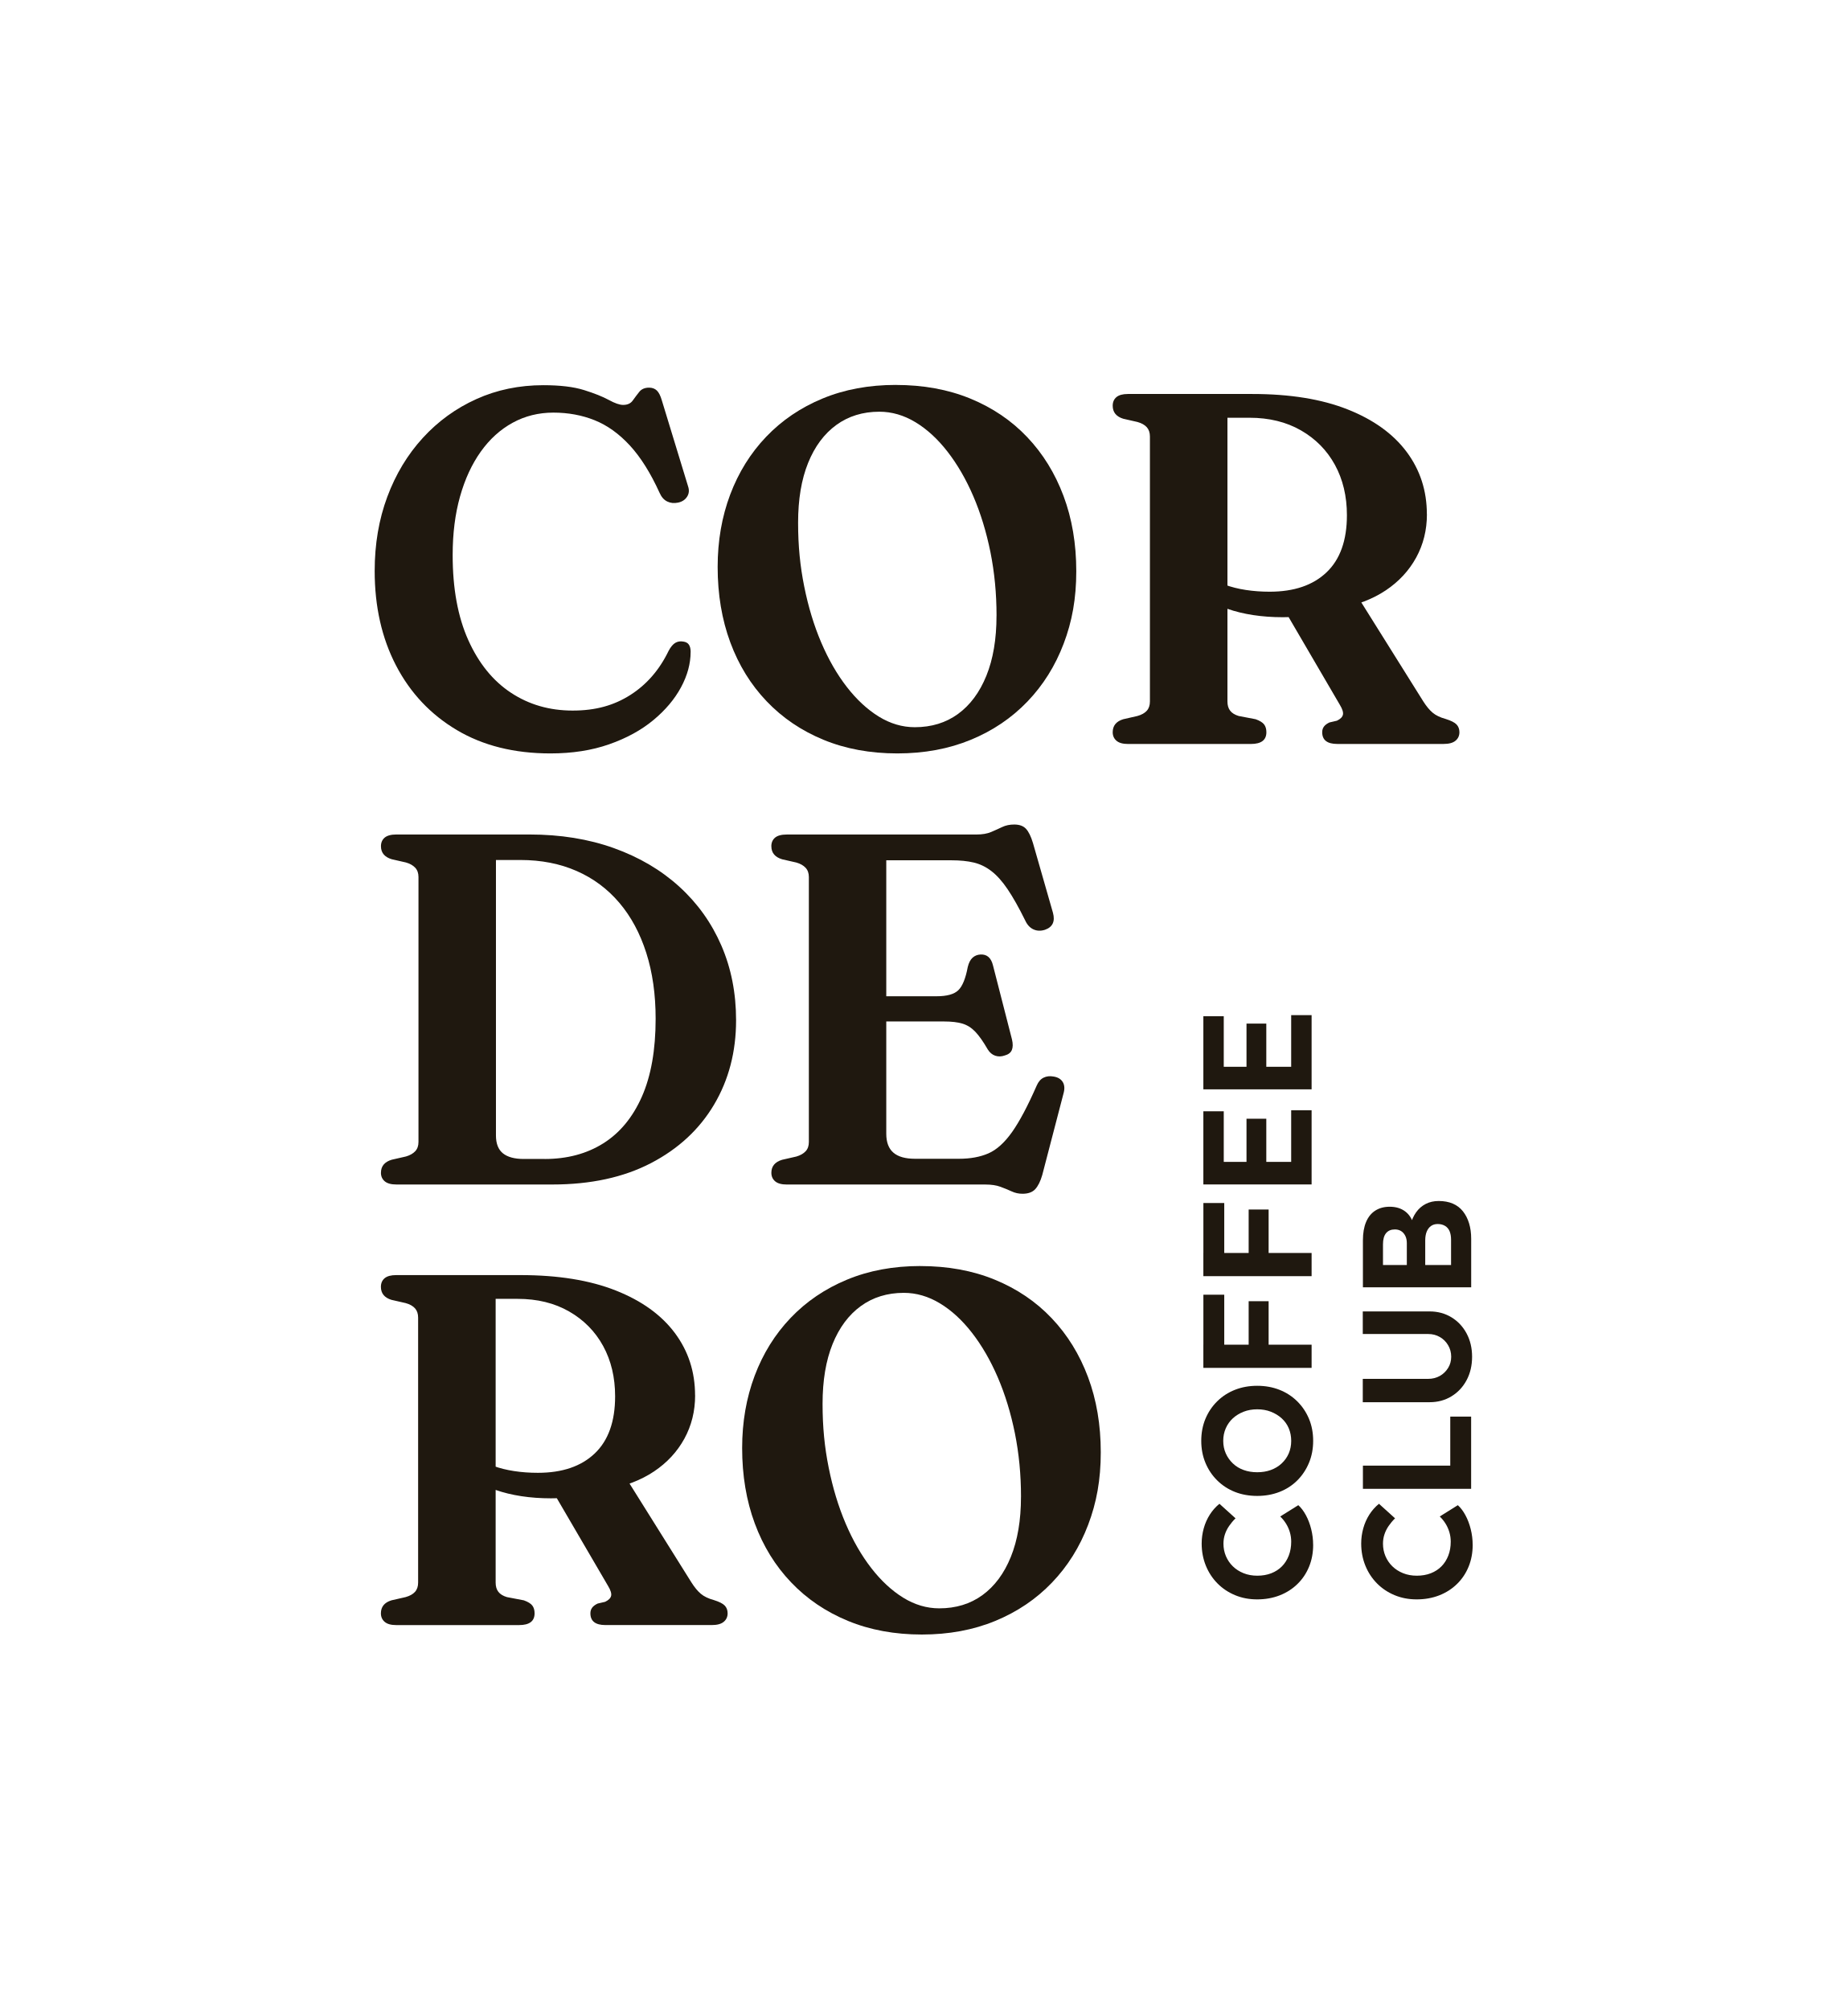
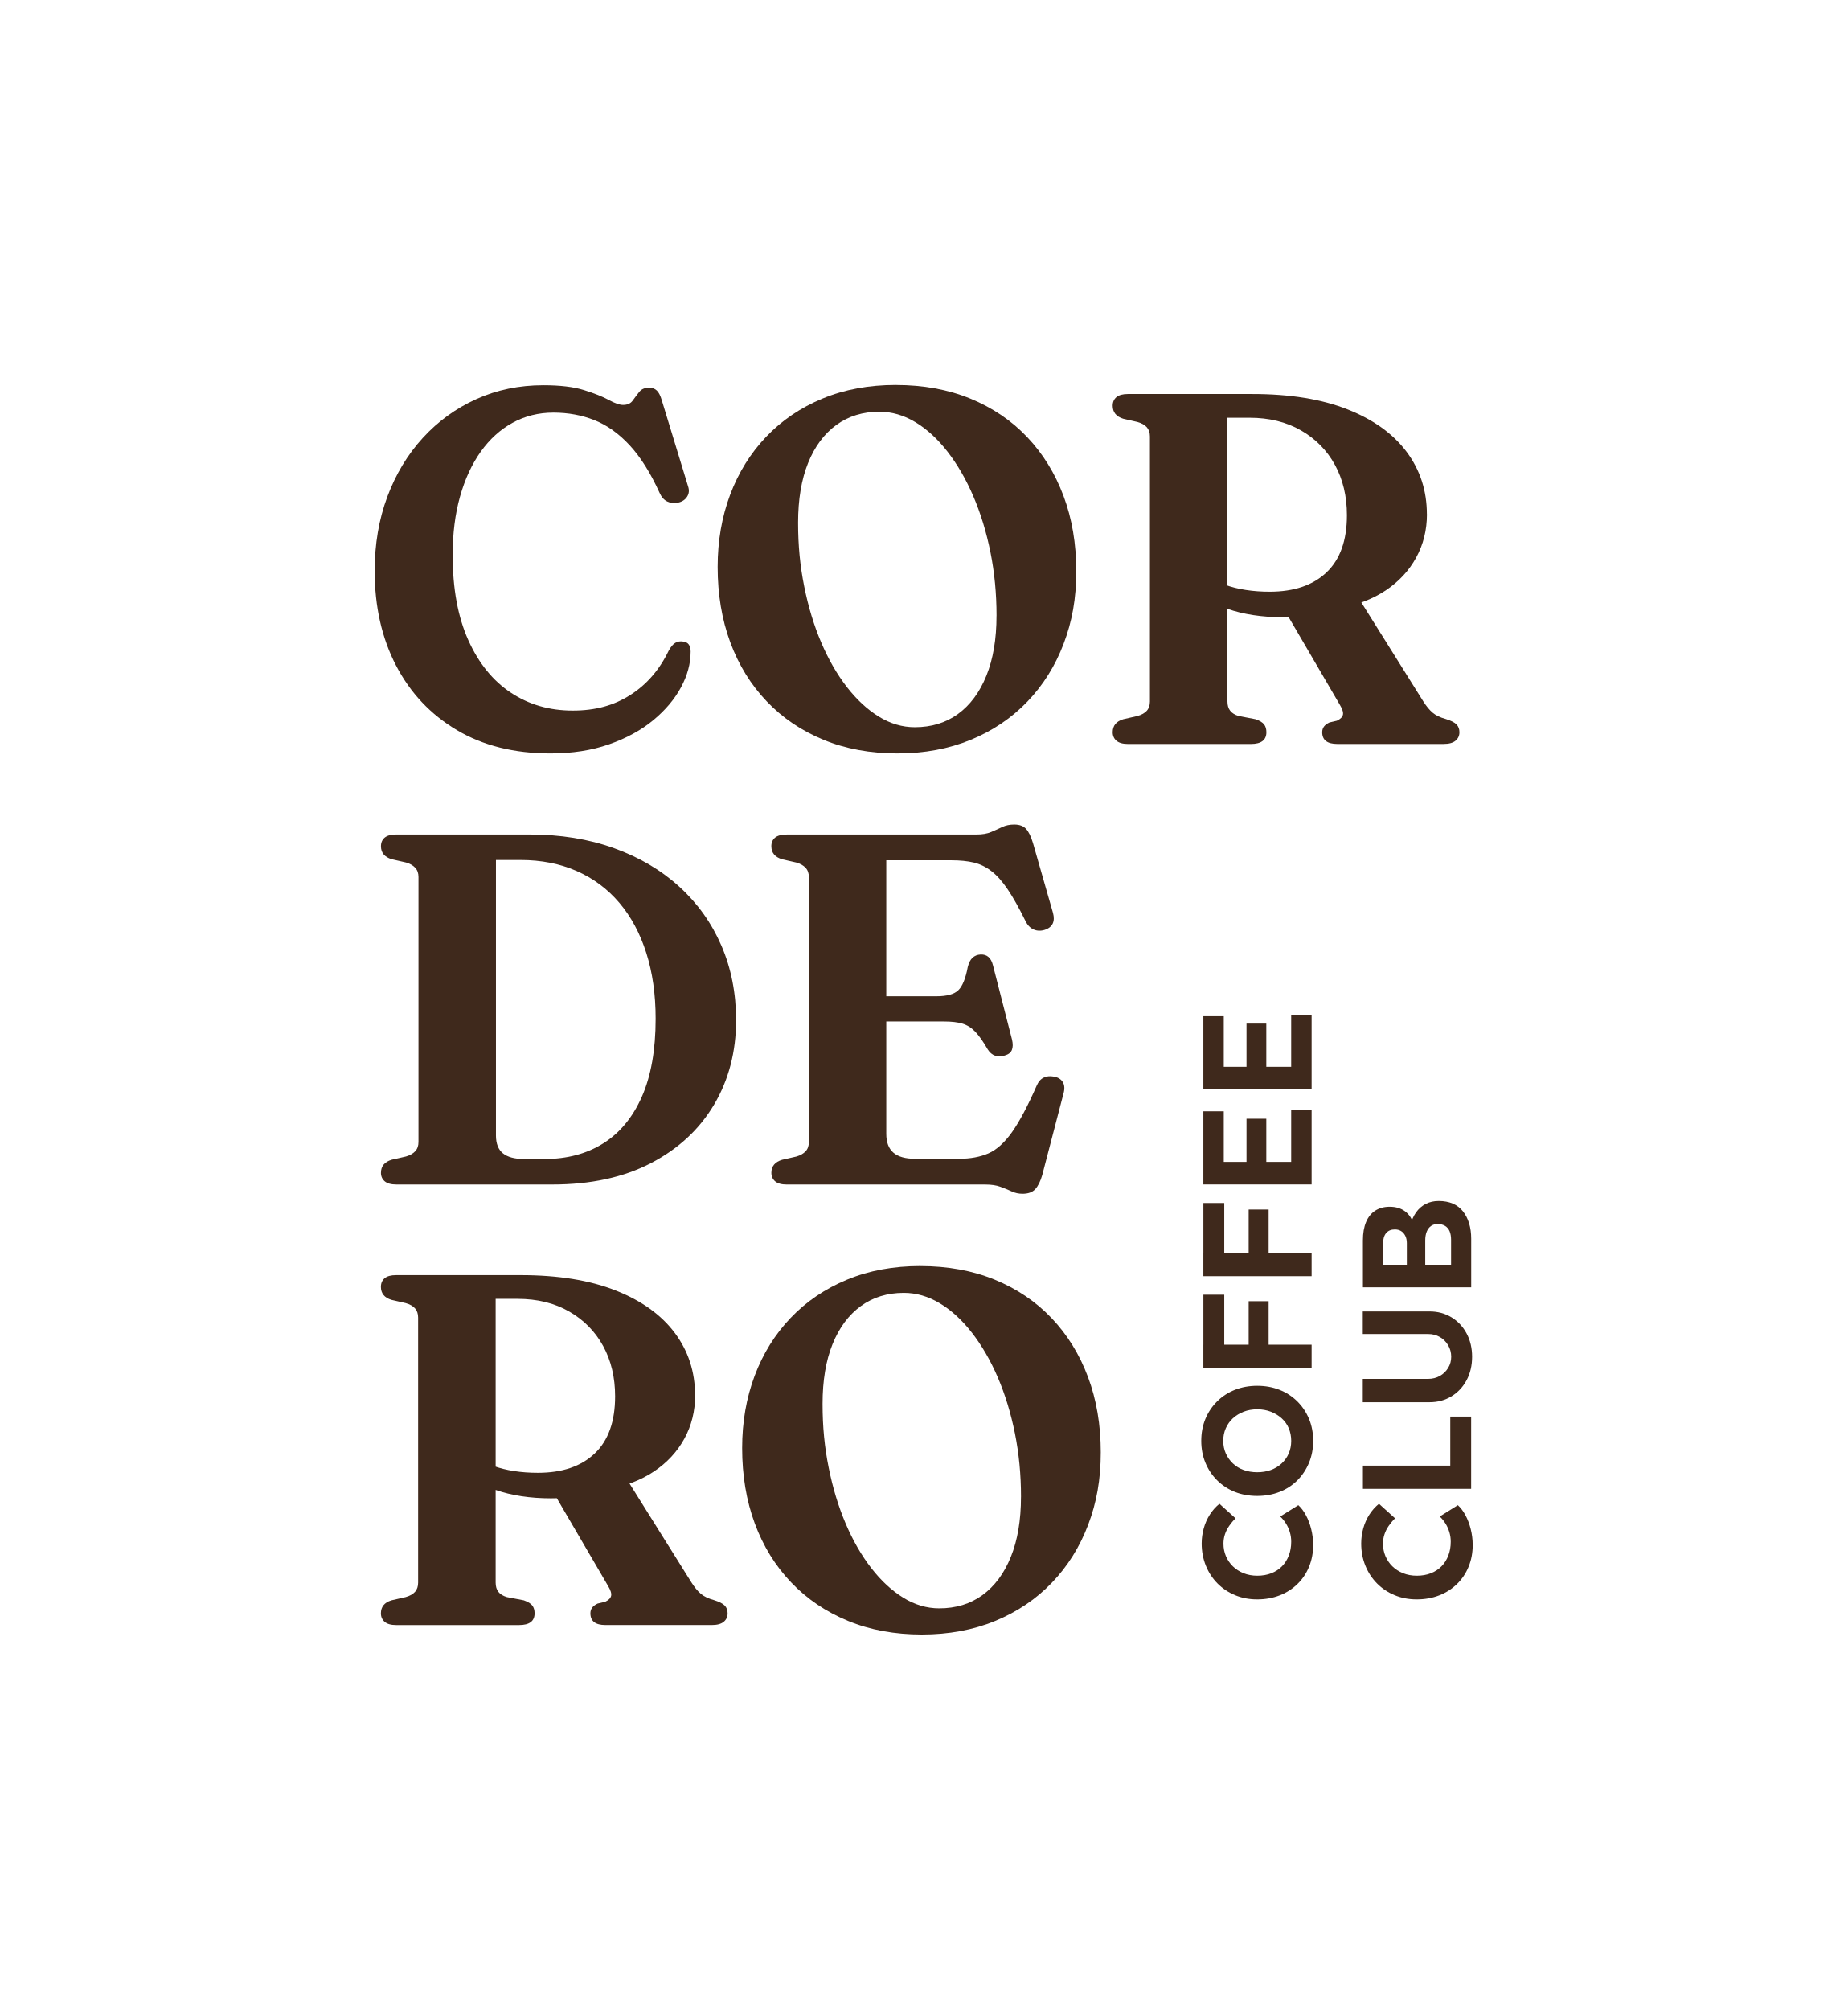
<svg xmlns="http://www.w3.org/2000/svg" id="Layer_1" data-name="Layer 1" viewBox="0 0 676.53 735.92">
  <defs>
    <style>
      .cls-1 {
        fill: none;
      }

      .cls-2 {
-         fill: #1f180f;
+         fill: #3F291C;
      }
    </style>
  </defs>
  <g>
    <g>
      <path class="cls-2" d="M252.91,238.7c0,4.27-1.17,8.59-3.52,12.95-2.35,4.36-5.74,8.37-10.16,12.03-4.42,3.66-9.81,6.61-16.16,8.83-6.35,2.23-13.52,3.34-21.51,3.34-13.24,0-24.67-2.85-34.28-8.56-9.61-5.71-17.02-13.58-22.24-23.61-5.22-10.04-7.83-21.59-7.83-34.64,0-9.82,1.54-18.87,4.62-27.14,3.08-8.27,7.41-15.45,13-21.56,5.58-6.1,12.13-10.85,19.63-14.23,7.5-3.39,15.68-5.08,24.53-5.08,6.1,0,11.06.59,14.87,1.78,3.81,1.19,6.83,2.4,9.06,3.61,2.23,1.22,3.98,1.83,5.27,1.83,1.59,0,2.76-.53,3.52-1.6.76-1.07,1.56-2.12,2.38-3.16s2.03-1.56,3.61-1.56c1.16,0,2.11.35,2.84,1.05.73.7,1.34,1.91,1.83,3.61l9.61,31.48c.48,1.4.36,2.67-.37,3.8-.73,1.13-1.83,1.84-3.29,2.15-1.47.31-2.8.17-3.98-.41-1.19-.58-2.12-1.63-2.79-3.16-3.3-7.26-6.93-13.04-10.89-17.35-3.97-4.3-8.27-7.38-12.9-9.24-4.64-1.86-9.68-2.79-15.1-2.79s-10.41,1.24-14.92,3.71c-4.52,2.47-8.41,6-11.67,10.57-3.27,4.58-5.8,10.05-7.6,16.43-1.8,6.38-2.7,13.53-2.7,21.46,0,12.26,1.91,22.64,5.72,31.12,3.81,8.48,9.01,14.9,15.61,19.26,6.59,4.36,14.13,6.54,22.61,6.54s15.16-1.91,21.14-5.72c5.98-3.81,10.65-9.2,14.01-16.16.79-1.47,1.61-2.44,2.47-2.93.86-.49,1.8-.64,2.84-.46.98.12,1.68.5,2.11,1.14.42.64.64,1.51.64,2.61Z" />
      <path class="cls-2" d="M328.05,140.94c10.07,0,19.16,1.66,27.28,4.99,8.11,3.33,15.06,8.02,20.82,14.09,5.77,6.07,10.21,13.26,13.32,21.56,3.11,8.3,4.67,17.48,4.67,27.55s-1.54,18.43-4.62,26.54c-3.08,8.12-7.5,15.18-13.27,21.19s-12.68,10.68-20.73,14c-8.05,3.32-17.02,4.99-26.91,4.99s-18.96-1.66-27.04-4.99c-8.08-3.33-15.02-8.02-20.82-14.1-5.8-6.07-10.24-13.27-13.32-21.6-3.08-8.33-4.62-17.53-4.62-27.6,0-9.52,1.53-18.33,4.58-26.45,3.05-8.11,7.44-15.18,13.18-21.19,5.74-6.01,12.62-10.68,20.64-14,8.02-3.33,16.98-4.99,26.86-4.99ZM364.94,225.42c0-8.11-.75-15.88-2.24-23.29-1.5-7.41-3.59-14.23-6.27-20.46s-5.83-11.65-9.43-16.29c-3.6-4.64-7.52-8.24-11.76-10.8-4.24-2.56-8.65-3.84-13.22-3.84-6.04,0-11.29,1.62-15.75,4.85-4.45,3.24-7.9,7.87-10.34,13.91-2.44,6.04-3.66,13.33-3.66,21.88s.74,15.89,2.24,23.34c1.49,7.44,3.57,14.28,6.22,20.5,2.66,6.22,5.78,11.65,9.38,16.29,3.6,4.64,7.5,8.25,11.71,10.85,4.21,2.59,8.61,3.89,13.18,3.89,6.1,0,11.38-1.61,15.83-4.85,4.45-3.24,7.92-7.9,10.39-14s3.71-13.42,3.71-21.97Z" />
      <path class="cls-2" d="M522.55,188.27c0,5.8-1.32,11.09-3.94,15.88-2.63,4.79-6.34,8.79-11.12,11.99-4.79,3.2-10.54,5.41-17.25,6.64-2.44.43-4.73.88-6.87,1.37-2.14.49-4.27.92-6.41,1.28-2.14.37-4.55.55-7.23.55-3.78,0-7.38-.26-10.8-.78-3.41-.52-6.56-1.28-9.42-2.29-2.87-1.01-5.4-2.18-7.6-3.52l.55-8.42c1.77,1.22,3.81,2.26,6.13,3.11,2.32.86,4.87,1.5,7.64,1.92,2.78.43,5.69.64,8.74.64,8.91,0,15.85-2.36,20.82-7.09,4.97-4.73,7.46-11.7,7.46-20.91,0-6.96-1.47-13.1-4.39-18.44-2.93-5.34-7.08-9.55-12.45-12.63-5.37-3.08-11.66-4.62-18.86-4.62h-8.05v103.88c0,1.4.33,2.53,1,3.39.67.86,1.71,1.5,3.11,1.92l6.22,1.19c1.53.55,2.56,1.19,3.11,1.92.55.73.82,1.68.82,2.84,0,2.87-1.89,4.3-5.67,4.3h-45.03c-1.89,0-3.3-.4-4.21-1.19-.91-.79-1.37-1.83-1.37-3.11,0-2.38,1.28-3.97,3.85-4.76l5.21-1.19c1.53-.43,2.67-1.07,3.43-1.92.76-.85,1.14-1.98,1.14-3.39v-97.02c0-1.4-.38-2.53-1.14-3.39-.76-.85-1.91-1.5-3.43-1.92l-5.21-1.19c-2.56-.79-3.85-2.38-3.85-4.76,0-1.34.46-2.39,1.37-3.16.92-.76,2.32-1.14,4.21-1.14h45.58c13.73,0,25.34,1.88,34.83,5.63,9.49,3.75,16.7,8.94,21.65,15.56,4.94,6.62,7.41,14.23,7.41,22.84ZM469.73,222.22l27.83-3.2,23.61,37.71c1.16,1.83,2.32,3.24,3.48,4.21,1.16.98,2.74,1.74,4.76,2.29,1.95.61,3.28,1.28,3.98,2.01.7.73,1.06,1.68,1.06,2.84,0,1.28-.47,2.32-1.42,3.11-.95.8-2.4,1.19-4.35,1.19h-38.99c-3.66,0-5.49-1.43-5.49-4.3,0-.79.21-1.48.64-2.06.43-.58,1.1-1.08,2.01-1.51l2.74-.64c1.28-.61,2.01-1.34,2.2-2.2.19-.85-.18-2.04-1.1-3.57l-20.96-35.88Z" />
      <path class="cls-2" d="M139.51,429.37c0-2.38,1.31-3.97,3.94-4.76l5.22-1.19c1.47-.43,2.59-1.07,3.39-1.92.79-.85,1.19-1.98,1.19-3.39v-97.02c0-1.4-.4-2.53-1.19-3.39-.8-.85-1.92-1.5-3.39-1.92l-5.22-1.19c-2.62-.79-3.94-2.38-3.94-4.76,0-1.34.46-2.39,1.37-3.16.92-.76,2.35-1.14,4.3-1.14h48.69c11.35,0,21.66,1.66,30.94,4.99s17.25,8.02,23.93,14.09c6.68,6.07,11.82,13.26,15.42,21.56,3.6,8.3,5.4,17.42,5.4,27.37,0,11.53-2.69,21.83-8.06,30.89s-13.08,16.2-23.11,21.42c-10.04,5.22-22.08,7.83-36.11,7.83h-57.11c-1.95,0-3.39-.4-4.3-1.19-.91-.79-1.37-1.83-1.37-3.11ZM199.46,424.34c8.24,0,15.39-1.91,21.46-5.72,6.07-3.81,10.79-9.52,14.15-17.12,3.35-7.6,5.03-17.1,5.03-28.51,0-8.91-1.14-16.95-3.43-24.12-2.29-7.17-5.58-13.29-9.88-18.35-4.3-5.06-9.5-8.94-15.61-11.62-6.1-2.68-12.97-4.03-20.59-4.03h-8.97v100.86c0,2.99.86,5.17,2.56,6.54,1.71,1.37,4.24,2.06,7.6,2.06h7.68Z" />
      <path class="cls-2" d="M282.47,309.84c0-1.34.46-2.39,1.37-3.16.92-.76,2.35-1.14,4.3-1.14h69.37c2.2,0,4.01-.3,5.45-.92,1.43-.61,2.79-1.22,4.07-1.83,1.28-.61,2.74-.91,4.39-.91,1.89,0,3.33.52,4.3,1.56s1.83,2.78,2.56,5.22l7.32,25.53c.43,1.59.4,2.9-.09,3.94s-1.43,1.8-2.83,2.29c-1.53.49-2.93.44-4.21-.14-1.28-.58-2.29-1.66-3.02-3.25-2.32-4.7-4.46-8.5-6.41-11.39-1.95-2.9-3.94-5.13-5.95-6.68-2.01-1.56-4.18-2.61-6.5-3.16-2.32-.55-5.03-.82-8.14-.82h-23.89v100.13c0,3.11.87,5.42,2.61,6.91,1.74,1.5,4.38,2.24,7.92,2.24h16.11c4.15,0,7.73-.66,10.75-1.97,3.02-1.31,5.9-3.91,8.65-7.78,2.75-3.87,5.77-9.57,9.06-17.07.61-1.4,1.45-2.36,2.52-2.88,1.07-.52,2.27-.66,3.62-.41,1.58.24,2.71.91,3.39,2.01.67,1.1.76,2.5.27,4.21l-7.78,29.84c-.67,2.32-1.53,4.04-2.56,5.17-1.04,1.13-2.6,1.69-4.67,1.69-1.4,0-2.74-.29-3.98-.87-1.25-.58-2.62-1.14-4.12-1.69-1.49-.55-3.31-.82-5.44-.82h-72.76c-1.95,0-3.39-.4-4.3-1.19-.92-.79-1.37-1.83-1.37-3.11,0-2.38,1.31-3.97,3.94-4.76l5.21-1.19c1.47-.43,2.6-1.07,3.39-1.92.8-.85,1.19-1.98,1.19-3.39v-97.02c0-1.4-.4-2.53-1.19-3.39-.79-.85-1.92-1.5-3.39-1.92l-5.21-1.19c-2.62-.79-3.94-2.38-3.94-4.76ZM313.77,364.76h29.2c3.78,0,6.44-.73,7.96-2.2,1.53-1.47,2.68-4.3,3.47-8.51.37-1.53.95-2.65,1.74-3.39.8-.73,1.77-1.13,2.93-1.19,2.38-.12,3.9,1.22,4.58,4.03l6.95,27.09c.37,1.59.35,2.87-.05,3.84-.4.98-1.27,1.65-2.6,2.01-1.22.43-2.38.46-3.48.09-1.1-.37-2.01-1.13-2.74-2.29-1.65-2.87-3.18-5.03-4.58-6.5-1.4-1.46-2.98-2.45-4.72-2.97-1.74-.52-3.98-.78-6.73-.78h-31.94v-9.25Z" />
      <path class="cls-2" d="M254.56,510.87c0,5.8-1.32,11.09-3.94,15.88-2.63,4.79-6.34,8.79-11.12,11.99-4.79,3.2-10.54,5.41-17.25,6.64-2.44.43-4.73.88-6.87,1.37s-4.27.92-6.41,1.28c-2.14.37-4.55.55-7.23.55-3.78,0-7.38-.26-10.8-.78-3.41-.52-6.56-1.28-9.42-2.29-2.87-1.01-5.4-2.18-7.6-3.52l.55-8.42c1.77,1.22,3.81,2.26,6.13,3.11,2.32.86,4.87,1.5,7.64,1.92,2.78.43,5.69.64,8.74.64,8.91,0,15.85-2.36,20.82-7.09,4.97-4.73,7.46-11.7,7.46-20.91,0-6.96-1.47-13.1-4.39-18.44-2.93-5.34-7.08-9.55-12.45-12.63-5.37-3.08-11.66-4.62-18.86-4.62h-8.05v103.88c0,1.4.33,2.53,1,3.39.67.86,1.71,1.5,3.11,1.92l6.22,1.19c1.53.55,2.56,1.19,3.11,1.92.55.73.82,1.68.82,2.84,0,2.87-1.89,4.3-5.67,4.3h-45.03c-1.89,0-3.3-.4-4.21-1.19-.91-.79-1.37-1.83-1.37-3.11,0-2.38,1.28-3.97,3.85-4.76l5.21-1.19c1.53-.43,2.67-1.07,3.43-1.92.76-.85,1.14-1.98,1.14-3.39v-97.02c0-1.4-.38-2.53-1.14-3.39-.76-.85-1.91-1.5-3.43-1.92l-5.21-1.19c-2.56-.79-3.85-2.38-3.85-4.76,0-1.34.46-2.39,1.37-3.16.92-.76,2.32-1.14,4.21-1.14h45.58c13.73,0,25.34,1.88,34.83,5.63,9.49,3.75,16.7,8.94,21.65,15.56,4.94,6.62,7.41,14.23,7.41,22.84ZM201.74,544.82l27.83-3.2,23.61,37.71c1.16,1.83,2.32,3.24,3.48,4.21,1.16.98,2.74,1.74,4.76,2.29,1.95.61,3.28,1.28,3.98,2.01.7.73,1.06,1.68,1.06,2.84,0,1.28-.47,2.32-1.42,3.11-.95.8-2.4,1.19-4.35,1.19h-38.99c-3.66,0-5.49-1.43-5.49-4.3,0-.79.21-1.48.64-2.06.43-.58,1.1-1.08,2.01-1.51l2.74-.64c1.28-.61,2.01-1.34,2.2-2.2.19-.85-.18-2.04-1.1-3.57l-20.96-35.88Z" />
      <path class="cls-2" d="M337.02,463.54c10.07,0,19.16,1.66,27.28,4.99,8.11,3.33,15.06,8.02,20.82,14.09,5.77,6.07,10.21,13.26,13.32,21.56,3.11,8.3,4.67,17.48,4.67,27.55s-1.54,18.43-4.62,26.54c-3.08,8.12-7.5,15.18-13.27,21.19-5.77,6.01-12.68,10.68-20.73,14-8.05,3.32-17.02,4.99-26.91,4.99s-18.96-1.66-27.04-4.99c-8.08-3.33-15.02-8.02-20.82-14.1-5.8-6.07-10.24-13.27-13.32-21.6-3.08-8.33-4.62-17.53-4.62-27.6,0-9.52,1.53-18.33,4.58-26.45,3.05-8.11,7.44-15.18,13.18-21.19,5.74-6.01,12.62-10.68,20.64-14,8.02-3.33,16.98-4.99,26.86-4.99ZM373.9,548.03c0-8.11-.75-15.88-2.24-23.29-1.5-7.41-3.59-14.23-6.27-20.46-2.68-6.22-5.83-11.65-9.43-16.29-3.6-4.64-7.52-8.24-11.76-10.8-4.24-2.56-8.65-3.84-13.22-3.84-6.04,0-11.29,1.62-15.75,4.85-4.45,3.24-7.9,7.87-10.34,13.91-2.44,6.04-3.66,13.33-3.66,21.88s.74,15.89,2.24,23.34c1.49,7.44,3.57,14.28,6.22,20.5s5.78,11.65,9.38,16.29c3.6,4.64,7.5,8.25,11.71,10.85,4.21,2.59,8.61,3.89,13.18,3.89,6.1,0,11.38-1.61,15.83-4.85,4.45-3.24,7.92-7.9,10.39-14,2.47-6.1,3.71-13.42,3.71-21.97Z" />
    </g>
    <g>
      <path class="cls-2" d="M480.89,565.6c0,2.91-.5,5.58-1.5,8.01-1,2.44-2.41,4.55-4.25,6.34-1.83,1.79-4,3.18-6.51,4.16-2.51.98-5.26,1.47-8.24,1.47s-5.6-.51-8.07-1.53c-2.47-1.02-4.62-2.45-6.46-4.3-1.83-1.85-3.26-4.02-4.27-6.51s-1.53-5.19-1.53-8.1c0-1.89.25-3.74.76-5.58.51-1.83,1.26-3.51,2.24-5.04.98-1.53,2.15-2.84,3.51-3.94l5.89,5.32c-.91.9-1.69,1.84-2.35,2.8s-1.17,1.98-1.53,3.06c-.36,1.07-.54,2.22-.54,3.43,0,1.62.3,3.14.9,4.56.6,1.41,1.44,2.65,2.52,3.71,1.08,1.06,2.38,1.9,3.91,2.52,1.53.62,3.22.93,5.07.93s3.6-.3,5.13-.9c1.53-.6,2.83-1.45,3.91-2.55,1.07-1.09,1.9-2.4,2.49-3.94.59-1.53.88-3.22.88-5.07,0-1.21-.17-2.38-.51-3.51-.34-1.13-.81-2.18-1.42-3.14-.6-.96-1.3-1.82-2.09-2.57l6.62-4.14c1.02.91,1.94,2.12,2.77,3.65.83,1.53,1.48,3.24,1.95,5.12.47,1.89.71,3.79.71,5.72Z" />
      <path class="cls-2" d="M480.89,527.54c0,2.91-.51,5.59-1.53,8.04-1.02,2.46-2.44,4.6-4.27,6.43-1.83,1.83-4,3.24-6.51,4.22-2.51.98-5.24,1.47-8.18,1.47s-5.71-.49-8.18-1.47c-2.47-.98-4.63-2.39-6.48-4.22-1.85-1.83-3.28-3.97-4.3-6.43-1.02-2.45-1.53-5.13-1.53-8.04s.51-5.63,1.53-8.07,2.45-4.57,4.3-6.4c1.85-1.83,4.02-3.24,6.51-4.22s5.21-1.47,8.15-1.47,5.66.49,8.15,1.47c2.49.98,4.66,2.39,6.51,4.22,1.85,1.83,3.28,3.96,4.3,6.4s1.53,5.12,1.53,8.07ZM472.85,527.54c0-1.66-.3-3.2-.9-4.61-.6-1.42-1.47-2.63-2.6-3.65-1.13-1.02-2.45-1.82-3.96-2.41s-3.17-.88-4.98-.88-3.47.29-4.98.88-2.82,1.39-3.94,2.41c-1.11,1.02-1.98,2.24-2.6,3.65-.62,1.42-.93,2.95-.93,4.61s.31,3.19.93,4.59c.62,1.4,1.49,2.62,2.6,3.68,1.11,1.06,2.43,1.86,3.94,2.4,1.51.55,3.17.82,4.98.82s3.47-.27,4.98-.82c1.51-.55,2.83-1.35,3.96-2.4,1.13-1.06,2-2.28,2.6-3.68.6-1.4.9-2.92.9-4.59Z" />
      <path class="cls-2" d="M448.33,496.91h-7.64v-22.88h7.64v22.88ZM480.32,500.82h-39.64v-8.49h39.64v8.49ZM464.58,496.91h-7.31v-20.5h7.31v20.5Z" />
      <path class="cls-2" d="M448.33,463.34h-7.64v-22.88h7.64v22.88ZM480.32,467.24h-39.64v-8.49h39.64v8.49ZM464.58,463.34h-7.31v-20.5h7.31v20.5Z" />
      <path class="cls-2" d="M480.32,433.66h-39.64v-26.78h7.47v18.52h24.69v-18.91h7.48v27.18ZM463.73,429.7h-7.25v-20.1h7.25v20.1Z" />
      <path class="cls-2" d="M480.32,398.84h-39.64v-26.78h7.47v18.52h24.69v-18.91h7.48v27.18ZM463.73,394.87h-7.25v-20.1h7.25v20.1Z" />
      <path class="cls-2" d="M539.31,565.6c0,2.91-.5,5.58-1.5,8.01-1,2.44-2.41,4.55-4.25,6.34-1.83,1.79-4,3.18-6.51,4.16-2.51.98-5.26,1.47-8.24,1.47s-5.6-.51-8.07-1.53c-2.47-1.02-4.62-2.45-6.46-4.3-1.83-1.85-3.26-4.02-4.27-6.51s-1.53-5.19-1.53-8.1c0-1.89.25-3.74.76-5.58.51-1.83,1.26-3.51,2.24-5.04.98-1.53,2.15-2.84,3.51-3.94l5.89,5.32c-.91.9-1.69,1.84-2.35,2.8s-1.17,1.98-1.53,3.06c-.36,1.07-.54,2.22-.54,3.43,0,1.62.3,3.14.9,4.56.6,1.41,1.44,2.65,2.52,3.71,1.08,1.06,2.38,1.9,3.91,2.52,1.53.62,3.22.93,5.07.93s3.6-.3,5.13-.9c1.53-.6,2.83-1.45,3.91-2.55,1.07-1.09,1.9-2.4,2.49-3.94.59-1.53.88-3.22.88-5.07,0-1.21-.17-2.38-.51-3.51-.34-1.13-.81-2.18-1.42-3.14-.6-.96-1.3-1.82-2.09-2.57l6.62-4.14c1.02.91,1.94,2.12,2.77,3.65.83,1.53,1.48,3.24,1.95,5.12.47,1.89.71,3.79.71,5.72Z" />
      <path class="cls-2" d="M538.75,545.1h-39.64v-8.49h31.99v-17.95h7.64v26.44Z" />
      <path class="cls-2" d="M539.09,496.74c0,3.21-.67,6.07-2.01,8.58-1.34,2.51-3.19,4.48-5.55,5.92-2.36,1.44-5.03,2.15-8.01,2.15h-24.46v-8.55h23.95c1.58,0,3.01-.36,4.27-1.07s2.27-1.69,3.03-2.92c.76-1.23,1.13-2.6,1.13-4.11s-.38-2.95-1.13-4.22c-.75-1.27-1.76-2.27-3.03-3-1.27-.74-2.69-1.1-4.27-1.1h-23.95v-8.27h24.46c2.98,0,5.65.72,8.01,2.15,2.36,1.44,4.21,3.41,5.55,5.92,1.34,2.51,2.01,5.35,2.01,8.52Z" />
      <path class="cls-2" d="M538.75,471.32h-39.64v-17.21c0-2.64.39-4.88,1.16-6.71.77-1.83,1.9-3.22,3.37-4.16s3.23-1.42,5.27-1.42c2.27,0,4.15.57,5.66,1.7s2.55,2.76,3.11,4.87l-1.13.06c.42-1.74,1.1-3.27,2.04-4.59.94-1.32,2.11-2.34,3.51-3.06,1.4-.72,2.98-1.08,4.76-1.08,1.96,0,3.69.32,5.18.96s2.73,1.59,3.71,2.83c.98,1.25,1.73,2.71,2.24,4.39.51,1.68.77,3.56.77,5.64v17.78ZM515.19,463.16v-8.04c0-1.02-.19-1.9-.57-2.66-.38-.75-.89-1.33-1.53-1.73-.64-.4-1.4-.6-2.27-.6-1.4,0-2.47.45-3.23,1.36-.75.91-1.13,2.27-1.13,4.08v7.59h8.72ZM531.39,463.16v-9.29c0-1.21-.18-2.24-.54-3.09s-.92-1.5-1.67-1.95c-.75-.45-1.64-.68-2.66-.68s-1.81.25-2.49.73c-.68.49-1.2,1.18-1.56,2.07-.36.89-.54,1.95-.54,3.2v9h9.46Z" />
    </g>
  </g>
  <rect class="cls-1" width="676.53" height="735.92" />
</svg>
